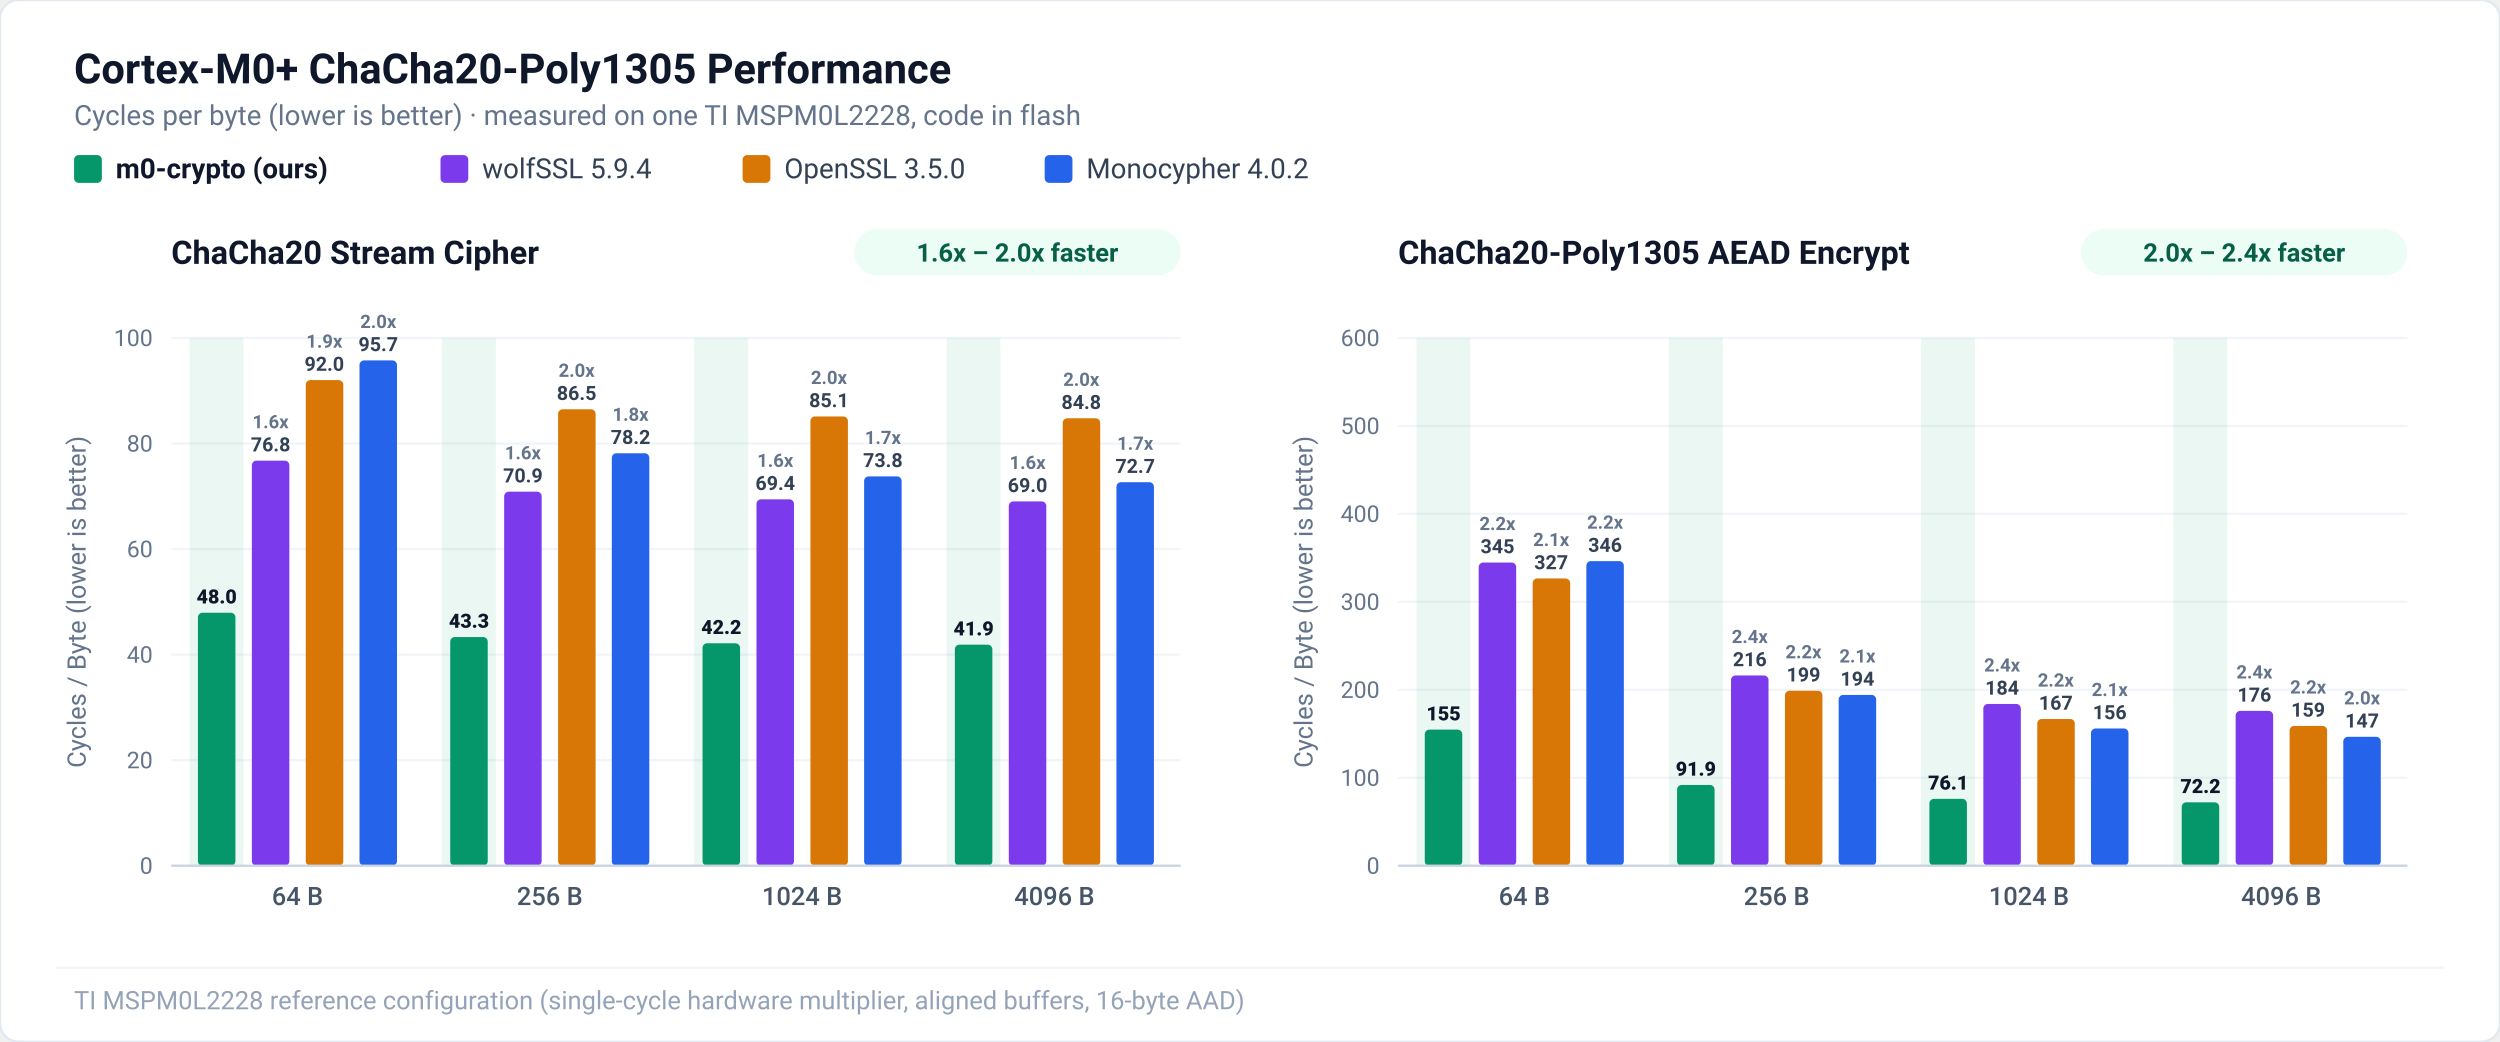
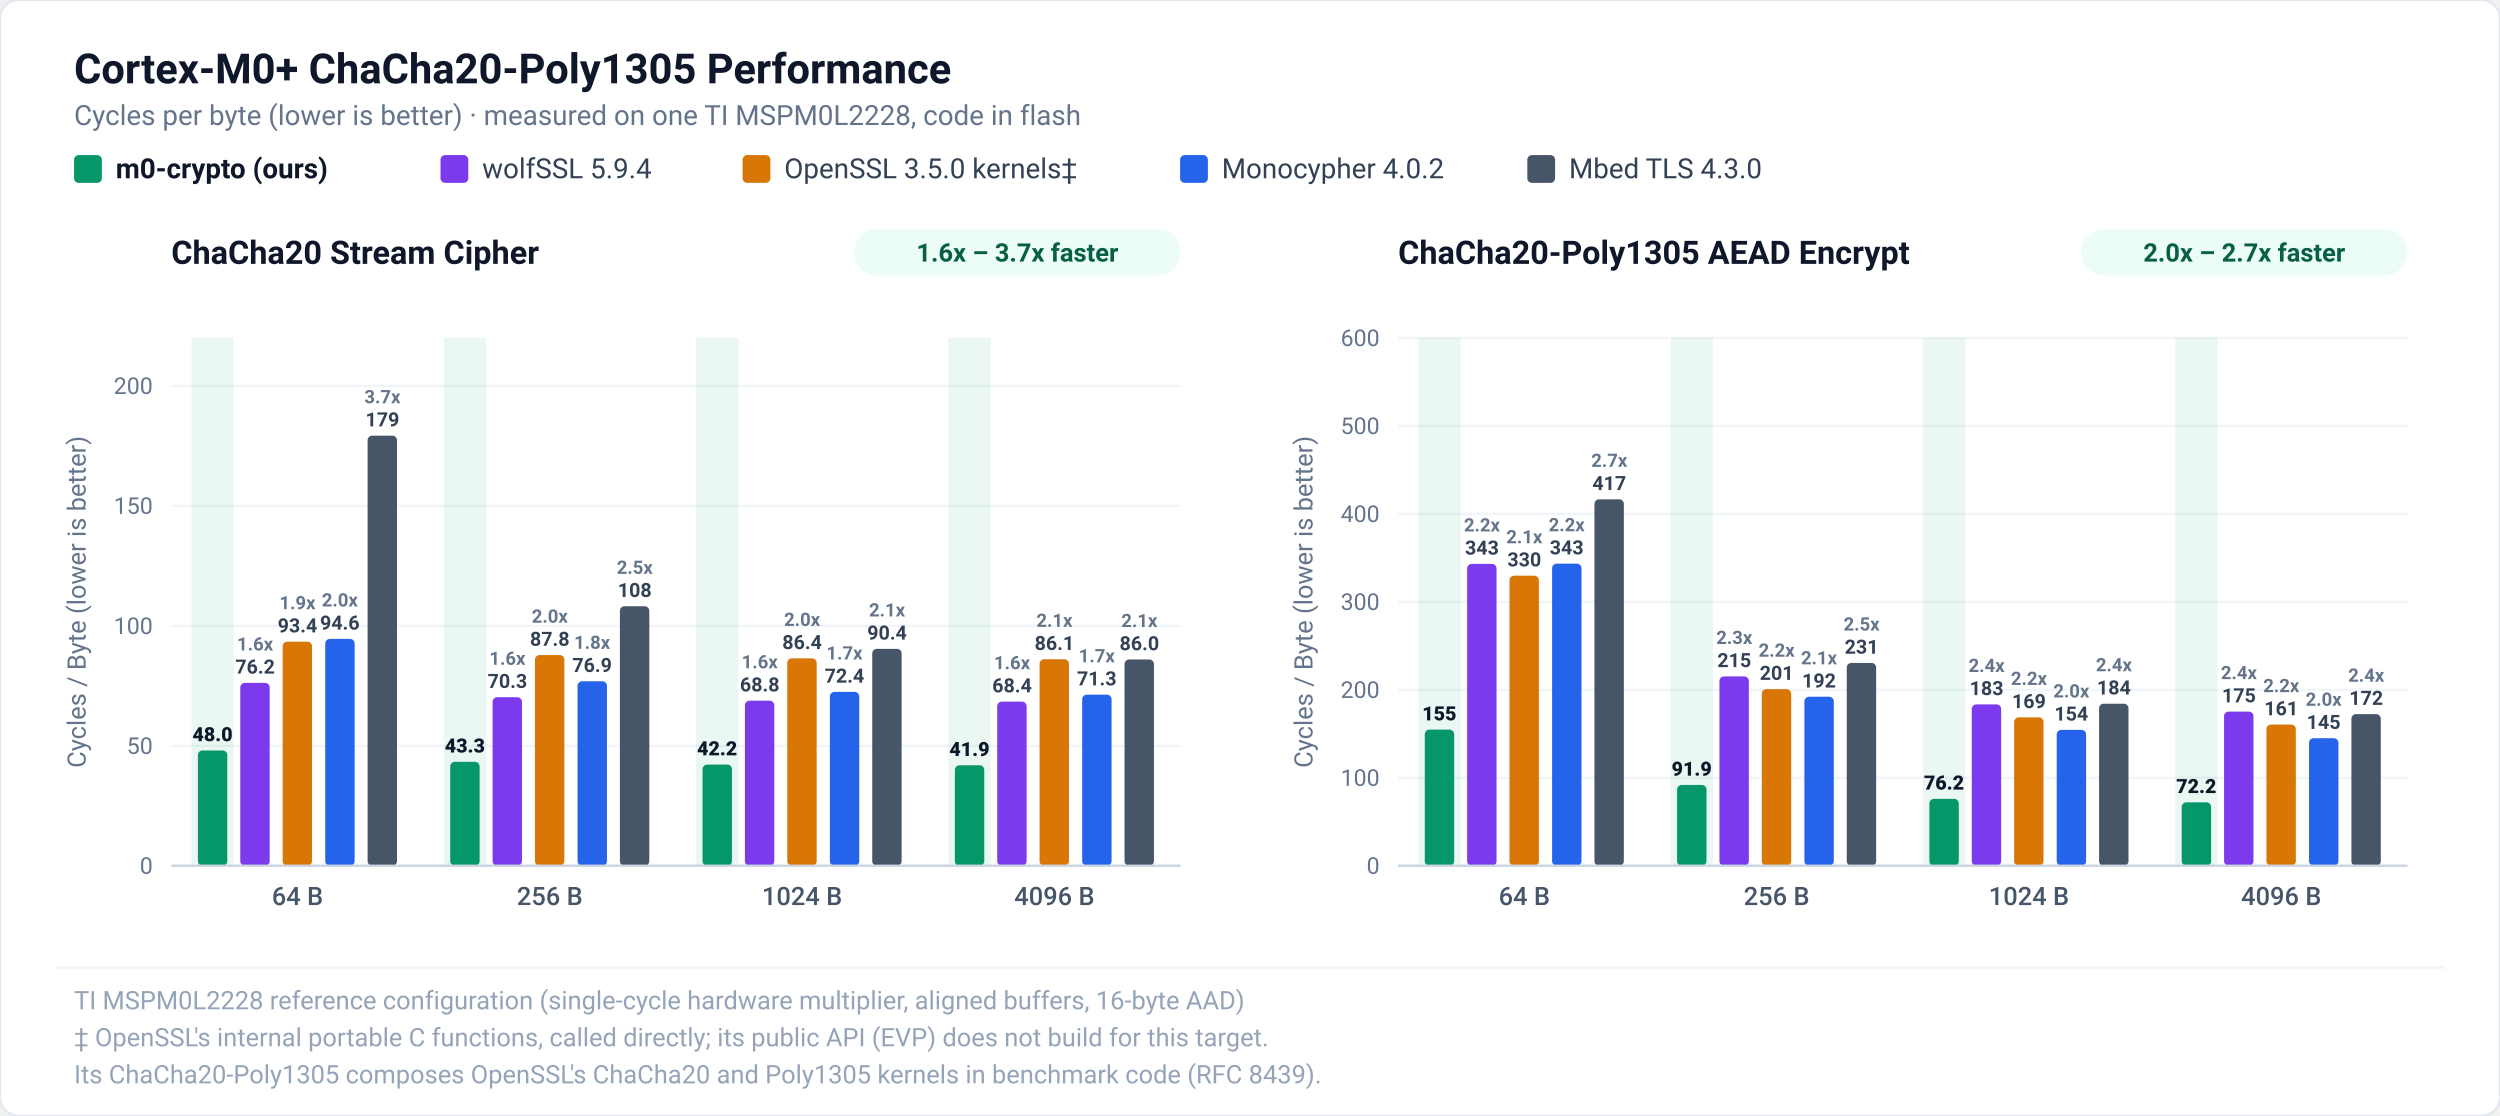
- <svg xmlns="http://www.w3.org/2000/svg" viewBox="0 0 1080 450" width="1080" height="450">
+ <svg xmlns="http://www.w3.org/2000/svg" viewBox="0 0 1080 482" width="1080" height="482">
  <defs />
  <style>
    text { font-family: -apple-system, BlinkMacSystemFont, "Segoe UI", Roboto, Helvetica, Arial, sans-serif; }
  </style>
  <rect width="100%" height="100%" fill="#ffffff" rx="8" stroke="#e2e8f0" stroke-width="1" />
  <text x="32" y="36" font-size="18" font-weight="700" fill="#0f172a">Cortex-M0+ ChaCha20-Poly1305 Performance</text>
  <text x="32" y="54" font-size="12" fill="#64748b">Cycles per byte (lower is better) · measured on one TI MSPM0L2228, code in flash</text>
  <g>
    <rect x="32.0" y="67" width="12" height="12" rx="2" fill="#059669" />
    <text x="50.0" y="77" font-size="12" font-weight="700" fill="#0f172a">m0-crypto (ours)</text>
    <rect x="190.3" y="67" width="12" height="12" rx="2" fill="#7c3aed" />
    <text x="208.3" y="77" font-size="12" font-weight="400" fill="#334155">wolfSSL 5.9.4</text>
    <rect x="320.8" y="67" width="12" height="12" rx="2" fill="#d97706" />
-     <text x="338.8" y="77" font-size="12" font-weight="400" fill="#334155">OpenSSL 3.5.0</text>
-     <rect x="451.3" y="67" width="12" height="12" rx="2" fill="#2563eb" />
-     <text x="469.3" y="77" font-size="12" font-weight="400" fill="#334155">Monocypher 4.0.2</text>
+     <text x="338.8" y="77" font-size="12" font-weight="400" fill="#334155">OpenSSL 3.5.0 kernels‡</text>
+     <rect x="509.8" y="67" width="12" height="12" rx="2" fill="#2563eb" />
+     <text x="527.8" y="77" font-size="12" font-weight="400" fill="#334155">Monocypher 4.0.2</text>
+     <rect x="659.8" y="67" width="12" height="12" rx="2" fill="#475569" />
+     <text x="677.8" y="77" font-size="12" font-weight="400" fill="#334155">Mbed TLS 4.3.0</text>
  </g>
  <g>
    <text x="74.0" y="114.0" font-size="14" font-weight="600" fill="#0f172a">ChaCha20 Stream Cipher</text>
    <rect x="369.0" y="99.0" width="141.0" height="20" rx="10" fill="#ecfdf5" />
-     <text x="439.5" y="113.0" text-anchor="middle" font-size="11" font-weight="600" fill="#065f46">1.6x – 2.0x faster</text>
+     <text x="439.5" y="113.0" text-anchor="middle" font-size="11" font-weight="600" fill="#065f46">1.6x – 3.7x faster</text>
    <line x1="74.0" y1="374.0" x2="510.0" y2="374.0" stroke="#f1f5f9" stroke-width="1" />
    <text x="66.0" y="377.5" text-anchor="end" font-size="10" font-family="monospace" fill="#64748b">0</text>
-     <line x1="74.0" y1="328.4" x2="510.0" y2="328.4" stroke="#f1f5f9" stroke-width="1" />
-     <text x="66.0" y="331.9" text-anchor="end" font-size="10" font-family="monospace" fill="#64748b">20</text>
-     <line x1="74.0" y1="282.8" x2="510.0" y2="282.8" stroke="#f1f5f9" stroke-width="1" />
-     <text x="66.0" y="286.3" text-anchor="end" font-size="10" font-family="monospace" fill="#64748b">40</text>
-     <line x1="74.0" y1="237.2" x2="510.0" y2="237.2" stroke="#f1f5f9" stroke-width="1" />
-     <text x="66.0" y="240.7" text-anchor="end" font-size="10" font-family="monospace" fill="#64748b">60</text>
-     <line x1="74.0" y1="191.6" x2="510.0" y2="191.6" stroke="#f1f5f9" stroke-width="1" />
-     <text x="66.0" y="195.1" text-anchor="end" font-size="10" font-family="monospace" fill="#64748b">80</text>
-     <line x1="74.0" y1="146.0" x2="510.0" y2="146.0" stroke="#f1f5f9" stroke-width="1" />
-     <text x="66.0" y="149.5" text-anchor="end" font-size="10" font-family="monospace" fill="#64748b">100</text>
+     <line x1="74.0" y1="322.2" x2="510.0" y2="322.2" stroke="#f1f5f9" stroke-width="1" />
+     <text x="66.0" y="325.7" text-anchor="end" font-size="10" font-family="monospace" fill="#64748b">50</text>
+     <line x1="74.0" y1="270.4" x2="510.0" y2="270.4" stroke="#f1f5f9" stroke-width="1" />
+     <text x="66.0" y="273.9" text-anchor="end" font-size="10" font-family="monospace" fill="#64748b">100</text>
+     <line x1="74.0" y1="218.5" x2="510.0" y2="218.5" stroke="#f1f5f9" stroke-width="1" />
+     <text x="66.0" y="222.0" text-anchor="end" font-size="10" font-family="monospace" fill="#64748b">150</text>
+     <line x1="74.0" y1="166.7" x2="510.0" y2="166.7" stroke="#f1f5f9" stroke-width="1" />
+     <text x="66.0" y="170.2" text-anchor="end" font-size="10" font-family="monospace" fill="#64748b">200</text>
    <text transform="rotate(-90)" x="-260.0" y="37.0" text-anchor="middle" font-size="11" fill="#64748b">Cycles / Byte (lower is better)</text>
-     <rect x="81.9" y="146.0" width="23.3" height="228.0" fill="#059669" fill-opacity="0.08" />
-     <rect x="85.5" y="264.7" width="16.2" height="109.3" fill="#059669" rx="2" />
-     <text x="93.6" y="260.7" text-anchor="middle" font-size="8.5" font-family="monospace" font-weight="800" fill="#0f172a">48.0</text>
-     <rect x="108.8" y="199.0" width="16.2" height="175.0" fill="#7c3aed" rx="2" />
-     <text x="116.9" y="195.0" text-anchor="middle" font-size="8.5" font-family="monospace" font-weight="600" fill="#334155">76.8</text>
-     <text x="116.9" y="185.0" text-anchor="middle" font-size="8" font-family="monospace" font-weight="700" fill="#64748b">1.6x</text>
-     <rect x="132.1" y="164.2" width="16.2" height="209.8" fill="#d97706" rx="2" />
-     <text x="140.1" y="160.2" text-anchor="middle" font-size="8.5" font-family="monospace" font-weight="600" fill="#334155">92.0</text>
-     <text x="140.1" y="150.2" text-anchor="middle" font-size="8" font-family="monospace" font-weight="700" fill="#64748b">1.9x</text>
-     <rect x="155.3" y="155.7" width="16.2" height="218.3" fill="#2563eb" rx="2" />
-     <text x="163.4" y="151.7" text-anchor="middle" font-size="8.5" font-family="monospace" font-weight="600" fill="#334155">95.7</text>
-     <text x="163.4" y="141.7" text-anchor="middle" font-size="8" font-family="monospace" font-weight="700" fill="#64748b">2.0x</text>
+     <rect x="82.7" y="146.0" width="18.3" height="228.0" fill="#059669" fill-opacity="0.08" />
+     <rect x="85.5" y="324.2" width="12.7" height="49.8" fill="#059669" rx="2" />
+     <text x="91.8" y="320.2" text-anchor="middle" font-size="8.5" font-family="monospace" font-weight="800" fill="#0f172a">48.0</text>
+     <rect x="103.8" y="295.0" width="12.7" height="79.0" fill="#7c3aed" rx="2" />
+     <text x="110.2" y="291.0" text-anchor="middle" font-size="8.5" font-family="monospace" font-weight="600" fill="#334155">76.2</text>
+     <text x="110.2" y="281.0" text-anchor="middle" font-size="8" font-family="monospace" font-weight="700" fill="#64748b">1.6x</text>
+     <rect x="122.1" y="277.2" width="12.7" height="96.8" fill="#d97706" rx="2" />
+     <text x="128.5" y="273.2" text-anchor="middle" font-size="8.5" font-family="monospace" font-weight="600" fill="#334155">93.4</text>
+     <text x="128.5" y="263.2" text-anchor="middle" font-size="8" font-family="monospace" font-weight="700" fill="#64748b">1.9x</text>
+     <rect x="140.5" y="276.0" width="12.7" height="98.0" fill="#2563eb" rx="2" />
+     <text x="146.8" y="272.0" text-anchor="middle" font-size="8.5" font-family="monospace" font-weight="600" fill="#334155">94.6</text>
+     <text x="146.8" y="262.0" text-anchor="middle" font-size="8" font-family="monospace" font-weight="700" fill="#64748b">2.0x</text>
+     <rect x="158.8" y="188.2" width="12.7" height="185.8" fill="#475569" rx="2" />
+     <text x="165.2" y="184.2" text-anchor="middle" font-size="8.5" font-family="monospace" font-weight="600" fill="#334155">179</text>
+     <text x="165.2" y="174.2" text-anchor="middle" font-size="8" font-family="monospace" font-weight="700" fill="#64748b">3.7x</text>
    <text x="128.5" y="391.0" text-anchor="middle" font-size="11" font-weight="500" fill="#475569">64 B</text>
-     <rect x="190.9" y="146.0" width="23.3" height="228.0" fill="#059669" fill-opacity="0.08" />
-     <rect x="194.5" y="275.2" width="16.2" height="98.8" fill="#059669" rx="2" />
-     <text x="202.6" y="271.2" text-anchor="middle" font-size="8.5" font-family="monospace" font-weight="800" fill="#0f172a">43.3</text>
-     <rect x="217.8" y="212.4" width="16.2" height="161.6" fill="#7c3aed" rx="2" />
-     <text x="225.9" y="208.4" text-anchor="middle" font-size="8.5" font-family="monospace" font-weight="600" fill="#334155">70.9</text>
-     <text x="225.9" y="198.4" text-anchor="middle" font-size="8" font-family="monospace" font-weight="700" fill="#64748b">1.6x</text>
-     <rect x="241.1" y="176.8" width="16.2" height="197.2" fill="#d97706" rx="2" />
-     <text x="249.1" y="172.8" text-anchor="middle" font-size="8.5" font-family="monospace" font-weight="600" fill="#334155">86.5</text>
-     <text x="249.1" y="162.8" text-anchor="middle" font-size="8" font-family="monospace" font-weight="700" fill="#64748b">2.0x</text>
-     <rect x="264.3" y="195.8" width="16.2" height="178.2" fill="#2563eb" rx="2" />
-     <text x="272.4" y="191.8" text-anchor="middle" font-size="8.5" font-family="monospace" font-weight="600" fill="#334155">78.2</text>
-     <text x="272.4" y="181.8" text-anchor="middle" font-size="8" font-family="monospace" font-weight="700" fill="#64748b">1.8x</text>
+     <rect x="191.7" y="146.0" width="18.3" height="228.0" fill="#059669" fill-opacity="0.08" />
+     <rect x="194.5" y="329.1" width="12.7" height="44.9" fill="#059669" rx="2" />
+     <text x="200.8" y="325.1" text-anchor="middle" font-size="8.5" font-family="monospace" font-weight="800" fill="#0f172a">43.3</text>
+     <rect x="212.8" y="301.2" width="12.7" height="72.8" fill="#7c3aed" rx="2" />
+     <text x="219.2" y="297.2" text-anchor="middle" font-size="8.5" font-family="monospace" font-weight="600" fill="#334155">70.3</text>
+     <text x="219.2" y="287.2" text-anchor="middle" font-size="8" font-family="monospace" font-weight="700" fill="#64748b">1.6x</text>
+     <rect x="231.1" y="283.0" width="12.7" height="91.0" fill="#d97706" rx="2" />
+     <text x="237.5" y="279.0" text-anchor="middle" font-size="8.5" font-family="monospace" font-weight="600" fill="#334155">87.8</text>
+     <text x="237.5" y="269.0" text-anchor="middle" font-size="8" font-family="monospace" font-weight="700" fill="#64748b">2.0x</text>
+     <rect x="249.5" y="294.3" width="12.7" height="79.7" fill="#2563eb" rx="2" />
+     <text x="255.8" y="290.3" text-anchor="middle" font-size="8.5" font-family="monospace" font-weight="600" fill="#334155">76.9</text>
+     <text x="255.8" y="280.3" text-anchor="middle" font-size="8" font-family="monospace" font-weight="700" fill="#64748b">1.8x</text>
+     <rect x="267.8" y="261.9" width="12.7" height="112.1" fill="#475569" rx="2" />
+     <text x="274.2" y="257.9" text-anchor="middle" font-size="8.5" font-family="monospace" font-weight="600" fill="#334155">108</text>
+     <text x="274.2" y="247.9" text-anchor="middle" font-size="8" font-family="monospace" font-weight="700" fill="#64748b">2.5x</text>
    <text x="237.5" y="391.0" text-anchor="middle" font-size="11" font-weight="500" fill="#475569">256 B</text>
-     <rect x="299.9" y="146.0" width="23.3" height="228.0" fill="#059669" fill-opacity="0.08" />
-     <rect x="303.5" y="277.9" width="16.2" height="96.1" fill="#059669" rx="2" />
-     <text x="311.6" y="273.9" text-anchor="middle" font-size="8.5" font-family="monospace" font-weight="800" fill="#0f172a">42.2</text>
-     <rect x="326.8" y="215.7" width="16.2" height="158.3" fill="#7c3aed" rx="2" />
-     <text x="334.9" y="211.7" text-anchor="middle" font-size="8.5" font-family="monospace" font-weight="600" fill="#334155">69.4</text>
-     <text x="334.9" y="201.7" text-anchor="middle" font-size="8" font-family="monospace" font-weight="700" fill="#64748b">1.6x</text>
-     <rect x="350.1" y="179.9" width="16.2" height="194.1" fill="#d97706" rx="2" />
-     <text x="358.1" y="175.9" text-anchor="middle" font-size="8.5" font-family="monospace" font-weight="600" fill="#334155">85.1</text>
-     <text x="358.1" y="165.9" text-anchor="middle" font-size="8" font-family="monospace" font-weight="700" fill="#64748b">2.0x</text>
-     <rect x="373.3" y="205.8" width="16.2" height="168.2" fill="#2563eb" rx="2" />
-     <text x="381.4" y="201.8" text-anchor="middle" font-size="8.5" font-family="monospace" font-weight="600" fill="#334155">73.8</text>
-     <text x="381.4" y="191.8" text-anchor="middle" font-size="8" font-family="monospace" font-weight="700" fill="#64748b">1.7x</text>
+     <rect x="300.7" y="146.0" width="18.3" height="228.0" fill="#059669" fill-opacity="0.08" />
+     <rect x="303.5" y="330.3" width="12.7" height="43.7" fill="#059669" rx="2" />
+     <text x="309.8" y="326.3" text-anchor="middle" font-size="8.5" font-family="monospace" font-weight="800" fill="#0f172a">42.2</text>
+     <rect x="321.8" y="302.7" width="12.7" height="71.3" fill="#7c3aed" rx="2" />
+     <text x="328.2" y="298.7" text-anchor="middle" font-size="8.5" font-family="monospace" font-weight="600" fill="#334155">68.8</text>
+     <text x="328.2" y="288.7" text-anchor="middle" font-size="8" font-family="monospace" font-weight="700" fill="#64748b">1.6x</text>
+     <rect x="340.1" y="284.4" width="12.7" height="89.6" fill="#d97706" rx="2" />
+     <text x="346.5" y="280.4" text-anchor="middle" font-size="8.5" font-family="monospace" font-weight="600" fill="#334155">86.4</text>
+     <text x="346.5" y="270.4" text-anchor="middle" font-size="8" font-family="monospace" font-weight="700" fill="#64748b">2.0x</text>
+     <rect x="358.5" y="298.9" width="12.7" height="75.1" fill="#2563eb" rx="2" />
+     <text x="364.8" y="294.9" text-anchor="middle" font-size="8.5" font-family="monospace" font-weight="600" fill="#334155">72.4</text>
+     <text x="364.8" y="284.9" text-anchor="middle" font-size="8" font-family="monospace" font-weight="700" fill="#64748b">1.7x</text>
+     <rect x="376.8" y="280.3" width="12.7" height="93.7" fill="#475569" rx="2" />
+     <text x="383.2" y="276.3" text-anchor="middle" font-size="8.5" font-family="monospace" font-weight="600" fill="#334155">90.4</text>
+     <text x="383.2" y="266.3" text-anchor="middle" font-size="8" font-family="monospace" font-weight="700" fill="#64748b">2.1x</text>
    <text x="346.5" y="391.0" text-anchor="middle" font-size="11" font-weight="500" fill="#475569">1024 B</text>
-     <rect x="408.9" y="146.0" width="23.3" height="228.0" fill="#059669" fill-opacity="0.08" />
-     <rect x="412.5" y="278.5" width="16.2" height="95.5" fill="#059669" rx="2" />
-     <text x="420.6" y="274.5" text-anchor="middle" font-size="8.5" font-family="monospace" font-weight="800" fill="#0f172a">41.9</text>
-     <rect x="435.8" y="216.6" width="16.2" height="157.4" fill="#7c3aed" rx="2" />
-     <text x="443.9" y="212.6" text-anchor="middle" font-size="8.5" font-family="monospace" font-weight="600" fill="#334155">69.0</text>
-     <text x="443.9" y="202.6" text-anchor="middle" font-size="8" font-family="monospace" font-weight="700" fill="#64748b">1.6x</text>
-     <rect x="459.1" y="180.7" width="16.2" height="193.3" fill="#d97706" rx="2" />
-     <text x="467.1" y="176.7" text-anchor="middle" font-size="8.5" font-family="monospace" font-weight="600" fill="#334155">84.8</text>
-     <text x="467.1" y="166.7" text-anchor="middle" font-size="8" font-family="monospace" font-weight="700" fill="#64748b">2.0x</text>
-     <rect x="482.3" y="208.3" width="16.2" height="165.7" fill="#2563eb" rx="2" />
-     <text x="490.4" y="204.3" text-anchor="middle" font-size="8.5" font-family="monospace" font-weight="600" fill="#334155">72.7</text>
-     <text x="490.4" y="194.3" text-anchor="middle" font-size="8" font-family="monospace" font-weight="700" fill="#64748b">1.7x</text>
+     <rect x="409.7" y="146.0" width="18.3" height="228.0" fill="#059669" fill-opacity="0.08" />
+     <rect x="412.5" y="330.6" width="12.7" height="43.4" fill="#059669" rx="2" />
+     <text x="418.8" y="326.6" text-anchor="middle" font-size="8.5" font-family="monospace" font-weight="800" fill="#0f172a">41.9</text>
+     <rect x="430.8" y="303.1" width="12.7" height="70.9" fill="#7c3aed" rx="2" />
+     <text x="437.2" y="299.1" text-anchor="middle" font-size="8.5" font-family="monospace" font-weight="600" fill="#334155">68.4</text>
+     <text x="437.2" y="289.1" text-anchor="middle" font-size="8" font-family="monospace" font-weight="700" fill="#64748b">1.6x</text>
+     <rect x="449.1" y="284.8" width="12.7" height="89.2" fill="#d97706" rx="2" />
+     <text x="455.5" y="280.8" text-anchor="middle" font-size="8.5" font-family="monospace" font-weight="600" fill="#334155">86.1</text>
+     <text x="455.5" y="270.8" text-anchor="middle" font-size="8" font-family="monospace" font-weight="700" fill="#64748b">2.1x</text>
+     <rect x="467.5" y="300.1" width="12.7" height="73.9" fill="#2563eb" rx="2" />
+     <text x="473.8" y="296.1" text-anchor="middle" font-size="8.5" font-family="monospace" font-weight="600" fill="#334155">71.3</text>
+     <text x="473.8" y="286.1" text-anchor="middle" font-size="8" font-family="monospace" font-weight="700" fill="#64748b">1.7x</text>
+     <rect x="485.8" y="284.9" width="12.7" height="89.1" fill="#475569" rx="2" />
+     <text x="492.2" y="280.9" text-anchor="middle" font-size="8.5" font-family="monospace" font-weight="600" fill="#334155">86.0</text>
+     <text x="492.2" y="270.9" text-anchor="middle" font-size="8" font-family="monospace" font-weight="700" fill="#64748b">2.1x</text>
    <text x="455.5" y="391.0" text-anchor="middle" font-size="11" font-weight="500" fill="#475569">4096 B</text>
    <line x1="74.0" y1="374.0" x2="510.0" y2="374.0" stroke="#cbd5e1" stroke-width="1" />
  </g>
  <g>
    <text x="604.0" y="114.0" font-size="14" font-weight="600" fill="#0f172a">ChaCha20-Poly1305 AEAD Encrypt</text>
    <rect x="899.0" y="99.0" width="141.0" height="20" rx="10" fill="#ecfdf5" />
-     <text x="969.5" y="113.0" text-anchor="middle" font-size="11" font-weight="600" fill="#065f46">2.0x – 2.4x faster</text>
+     <text x="969.5" y="113.0" text-anchor="middle" font-size="11" font-weight="600" fill="#065f46">2.0x – 2.7x faster</text>
    <line x1="604.0" y1="374.0" x2="1040.0" y2="374.0" stroke="#f1f5f9" stroke-width="1" />
    <text x="596.0" y="377.5" text-anchor="end" font-size="10" font-family="monospace" fill="#64748b">0</text>
    <line x1="604.0" y1="336.0" x2="1040.0" y2="336.0" stroke="#f1f5f9" stroke-width="1" />
    <text x="596.0" y="339.5" text-anchor="end" font-size="10" font-family="monospace" fill="#64748b">100</text>
    <line x1="604.0" y1="298.0" x2="1040.0" y2="298.0" stroke="#f1f5f9" stroke-width="1" />
    <text x="596.0" y="301.5" text-anchor="end" font-size="10" font-family="monospace" fill="#64748b">200</text>
    <line x1="604.0" y1="260.0" x2="1040.0" y2="260.0" stroke="#f1f5f9" stroke-width="1" />
    <text x="596.0" y="263.5" text-anchor="end" font-size="10" font-family="monospace" fill="#64748b">300</text>
    <line x1="604.0" y1="222.0" x2="1040.0" y2="222.0" stroke="#f1f5f9" stroke-width="1" />
    <text x="596.0" y="225.5" text-anchor="end" font-size="10" font-family="monospace" fill="#64748b">400</text>
    <line x1="604.0" y1="184.0" x2="1040.0" y2="184.0" stroke="#f1f5f9" stroke-width="1" />
    <text x="596.0" y="187.5" text-anchor="end" font-size="10" font-family="monospace" fill="#64748b">500</text>
    <line x1="604.0" y1="146.0" x2="1040.0" y2="146.0" stroke="#f1f5f9" stroke-width="1" />
    <text x="596.0" y="149.5" text-anchor="end" font-size="10" font-family="monospace" fill="#64748b">600</text>
    <text transform="rotate(-90)" x="-260.0" y="567.0" text-anchor="middle" font-size="11" fill="#64748b">Cycles / Byte (lower is better)</text>
-     <rect x="611.9" y="146.0" width="23.3" height="228.0" fill="#059669" fill-opacity="0.08" />
-     <rect x="615.5" y="315.2" width="16.2" height="58.8" fill="#059669" rx="2" />
-     <text x="623.6" y="311.2" text-anchor="middle" font-size="8.5" font-family="monospace" font-weight="800" fill="#0f172a">155</text>
-     <rect x="638.8" y="243.0" width="16.2" height="131.0" fill="#7c3aed" rx="2" />
-     <text x="646.9" y="239.0" text-anchor="middle" font-size="8.5" font-family="monospace" font-weight="600" fill="#334155">345</text>
-     <text x="646.9" y="229.0" text-anchor="middle" font-size="8" font-family="monospace" font-weight="700" fill="#64748b">2.2x</text>
-     <rect x="662.1" y="249.9" width="16.2" height="124.1" fill="#d97706" rx="2" />
-     <text x="670.1" y="245.9" text-anchor="middle" font-size="8.5" font-family="monospace" font-weight="600" fill="#334155">327</text>
-     <text x="670.1" y="235.9" text-anchor="middle" font-size="8" font-family="monospace" font-weight="700" fill="#64748b">2.1x</text>
-     <rect x="685.3" y="242.4" width="16.2" height="131.6" fill="#2563eb" rx="2" />
-     <text x="693.4" y="238.4" text-anchor="middle" font-size="8.5" font-family="monospace" font-weight="600" fill="#334155">346</text>
-     <text x="693.4" y="228.4" text-anchor="middle" font-size="8" font-family="monospace" font-weight="700" fill="#64748b">2.2x</text>
+     <rect x="612.7" y="146.0" width="18.3" height="228.0" fill="#059669" fill-opacity="0.08" />
+     <rect x="615.5" y="315.2" width="12.7" height="58.8" fill="#059669" rx="2" />
+     <text x="621.8" y="311.2" text-anchor="middle" font-size="8.5" font-family="monospace" font-weight="800" fill="#0f172a">155</text>
+     <rect x="633.8" y="243.6" width="12.7" height="130.4" fill="#7c3aed" rx="2" />
+     <text x="640.2" y="239.6" text-anchor="middle" font-size="8.5" font-family="monospace" font-weight="600" fill="#334155">343</text>
+     <text x="640.2" y="229.6" text-anchor="middle" font-size="8" font-family="monospace" font-weight="700" fill="#64748b">2.2x</text>
+     <rect x="652.1" y="248.7" width="12.7" height="125.3" fill="#d97706" rx="2" />
+     <text x="658.5" y="244.7" text-anchor="middle" font-size="8.5" font-family="monospace" font-weight="600" fill="#334155">330</text>
+     <text x="658.5" y="234.7" text-anchor="middle" font-size="8" font-family="monospace" font-weight="700" fill="#64748b">2.1x</text>
+     <rect x="670.5" y="243.5" width="12.7" height="130.5" fill="#2563eb" rx="2" />
+     <text x="676.8" y="239.5" text-anchor="middle" font-size="8.5" font-family="monospace" font-weight="600" fill="#334155">343</text>
+     <text x="676.8" y="229.5" text-anchor="middle" font-size="8" font-family="monospace" font-weight="700" fill="#64748b">2.2x</text>
+     <rect x="688.8" y="215.7" width="12.7" height="158.3" fill="#475569" rx="2" />
+     <text x="695.2" y="211.7" text-anchor="middle" font-size="8.5" font-family="monospace" font-weight="600" fill="#334155">417</text>
+     <text x="695.2" y="201.7" text-anchor="middle" font-size="8" font-family="monospace" font-weight="700" fill="#64748b">2.7x</text>
    <text x="658.5" y="391.0" text-anchor="middle" font-size="11" font-weight="500" fill="#475569">64 B</text>
-     <rect x="720.9" y="146.0" width="23.3" height="228.0" fill="#059669" fill-opacity="0.08" />
-     <rect x="724.5" y="339.1" width="16.2" height="34.9" fill="#059669" rx="2" />
-     <text x="732.6" y="335.1" text-anchor="middle" font-size="8.5" font-family="monospace" font-weight="800" fill="#0f172a">91.9</text>
-     <rect x="747.8" y="291.8" width="16.2" height="82.2" fill="#7c3aed" rx="2" />
-     <text x="755.9" y="287.8" text-anchor="middle" font-size="8.5" font-family="monospace" font-weight="600" fill="#334155">216</text>
-     <text x="755.9" y="277.8" text-anchor="middle" font-size="8" font-family="monospace" font-weight="700" fill="#64748b">2.4x</text>
-     <rect x="771.1" y="298.4" width="16.2" height="75.6" fill="#d97706" rx="2" />
-     <text x="779.1" y="294.4" text-anchor="middle" font-size="8.5" font-family="monospace" font-weight="600" fill="#334155">199</text>
-     <text x="779.1" y="284.4" text-anchor="middle" font-size="8" font-family="monospace" font-weight="700" fill="#64748b">2.2x</text>
-     <rect x="794.3" y="300.2" width="16.2" height="73.8" fill="#2563eb" rx="2" />
-     <text x="802.4" y="296.2" text-anchor="middle" font-size="8.5" font-family="monospace" font-weight="600" fill="#334155">194</text>
-     <text x="802.4" y="286.2" text-anchor="middle" font-size="8" font-family="monospace" font-weight="700" fill="#64748b">2.1x</text>
+     <rect x="721.7" y="146.0" width="18.3" height="228.0" fill="#059669" fill-opacity="0.08" />
+     <rect x="724.5" y="339.1" width="12.7" height="34.9" fill="#059669" rx="2" />
+     <text x="730.8" y="335.1" text-anchor="middle" font-size="8.5" font-family="monospace" font-weight="800" fill="#0f172a">91.9</text>
+     <rect x="742.8" y="292.2" width="12.7" height="81.8" fill="#7c3aed" rx="2" />
+     <text x="749.2" y="288.2" text-anchor="middle" font-size="8.5" font-family="monospace" font-weight="600" fill="#334155">215</text>
+     <text x="749.2" y="278.2" text-anchor="middle" font-size="8" font-family="monospace" font-weight="700" fill="#64748b">2.3x</text>
+     <rect x="761.1" y="297.7" width="12.7" height="76.3" fill="#d97706" rx="2" />
+     <text x="767.5" y="293.7" text-anchor="middle" font-size="8.5" font-family="monospace" font-weight="600" fill="#334155">201</text>
+     <text x="767.5" y="283.7" text-anchor="middle" font-size="8" font-family="monospace" font-weight="700" fill="#64748b">2.2x</text>
+     <rect x="779.5" y="301.0" width="12.7" height="73.0" fill="#2563eb" rx="2" />
+     <text x="785.8" y="297.0" text-anchor="middle" font-size="8.5" font-family="monospace" font-weight="600" fill="#334155">192</text>
+     <text x="785.8" y="287.0" text-anchor="middle" font-size="8" font-family="monospace" font-weight="700" fill="#64748b">2.1x</text>
+     <rect x="797.8" y="286.4" width="12.7" height="87.6" fill="#475569" rx="2" />
+     <text x="804.2" y="282.4" text-anchor="middle" font-size="8.5" font-family="monospace" font-weight="600" fill="#334155">231</text>
+     <text x="804.2" y="272.4" text-anchor="middle" font-size="8" font-family="monospace" font-weight="700" fill="#64748b">2.5x</text>
    <text x="767.5" y="391.0" text-anchor="middle" font-size="11" font-weight="500" fill="#475569">256 B</text>
-     <rect x="829.9" y="146.0" width="23.3" height="228.0" fill="#059669" fill-opacity="0.08" />
-     <rect x="833.5" y="345.1" width="16.2" height="28.9" fill="#059669" rx="2" />
-     <text x="841.6" y="341.1" text-anchor="middle" font-size="8.5" font-family="monospace" font-weight="800" fill="#0f172a">76.1</text>
-     <rect x="856.8" y="304.1" width="16.2" height="69.9" fill="#7c3aed" rx="2" />
-     <text x="864.9" y="300.1" text-anchor="middle" font-size="8.5" font-family="monospace" font-weight="600" fill="#334155">184</text>
-     <text x="864.9" y="290.1" text-anchor="middle" font-size="8" font-family="monospace" font-weight="700" fill="#64748b">2.4x</text>
-     <rect x="880.1" y="310.6" width="16.2" height="63.4" fill="#d97706" rx="2" />
-     <text x="888.1" y="306.6" text-anchor="middle" font-size="8.5" font-family="monospace" font-weight="600" fill="#334155">167</text>
-     <text x="888.1" y="296.6" text-anchor="middle" font-size="8" font-family="monospace" font-weight="700" fill="#64748b">2.2x</text>
-     <rect x="903.3" y="314.7" width="16.2" height="59.3" fill="#2563eb" rx="2" />
-     <text x="911.4" y="310.7" text-anchor="middle" font-size="8.5" font-family="monospace" font-weight="600" fill="#334155">156</text>
-     <text x="911.4" y="300.7" text-anchor="middle" font-size="8" font-family="monospace" font-weight="700" fill="#64748b">2.1x</text>
+     <rect x="830.7" y="146.0" width="18.3" height="228.0" fill="#059669" fill-opacity="0.08" />
+     <rect x="833.5" y="345.1" width="12.7" height="28.9" fill="#059669" rx="2" />
+     <text x="839.8" y="341.1" text-anchor="middle" font-size="8.5" font-family="monospace" font-weight="800" fill="#0f172a">76.2</text>
+     <rect x="851.8" y="304.3" width="12.7" height="69.7" fill="#7c3aed" rx="2" />
+     <text x="858.2" y="300.3" text-anchor="middle" font-size="8.5" font-family="monospace" font-weight="600" fill="#334155">183</text>
+     <text x="858.2" y="290.3" text-anchor="middle" font-size="8" font-family="monospace" font-weight="700" fill="#64748b">2.4x</text>
+     <rect x="870.1" y="309.9" width="12.7" height="64.1" fill="#d97706" rx="2" />
+     <text x="876.5" y="305.9" text-anchor="middle" font-size="8.5" font-family="monospace" font-weight="600" fill="#334155">169</text>
+     <text x="876.5" y="295.9" text-anchor="middle" font-size="8" font-family="monospace" font-weight="700" fill="#64748b">2.2x</text>
+     <rect x="888.5" y="315.3" width="12.7" height="58.7" fill="#2563eb" rx="2" />
+     <text x="894.8" y="311.3" text-anchor="middle" font-size="8.5" font-family="monospace" font-weight="600" fill="#334155">154</text>
+     <text x="894.8" y="301.3" text-anchor="middle" font-size="8" font-family="monospace" font-weight="700" fill="#64748b">2.0x</text>
+     <rect x="906.8" y="304.0" width="12.7" height="70.0" fill="#475569" rx="2" />
+     <text x="913.2" y="300.0" text-anchor="middle" font-size="8.5" font-family="monospace" font-weight="600" fill="#334155">184</text>
+     <text x="913.2" y="290.0" text-anchor="middle" font-size="8" font-family="monospace" font-weight="700" fill="#64748b">2.4x</text>
    <text x="876.5" y="391.0" text-anchor="middle" font-size="11" font-weight="500" fill="#475569">1024 B</text>
-     <rect x="938.9" y="146.0" width="23.3" height="228.0" fill="#059669" fill-opacity="0.08" />
-     <rect x="942.5" y="346.6" width="16.2" height="27.4" fill="#059669" rx="2" />
-     <text x="950.6" y="342.6" text-anchor="middle" font-size="8.5" font-family="monospace" font-weight="800" fill="#0f172a">72.2</text>
-     <rect x="965.8" y="307.1" width="16.2" height="66.9" fill="#7c3aed" rx="2" />
-     <text x="973.9" y="303.1" text-anchor="middle" font-size="8.5" font-family="monospace" font-weight="600" fill="#334155">176</text>
-     <text x="973.9" y="293.1" text-anchor="middle" font-size="8" font-family="monospace" font-weight="700" fill="#64748b">2.4x</text>
-     <rect x="989.1" y="313.6" width="16.2" height="60.4" fill="#d97706" rx="2" />
-     <text x="997.1" y="309.6" text-anchor="middle" font-size="8.5" font-family="monospace" font-weight="600" fill="#334155">159</text>
-     <text x="997.1" y="299.6" text-anchor="middle" font-size="8" font-family="monospace" font-weight="700" fill="#64748b">2.2x</text>
-     <rect x="1012.3" y="318.3" width="16.2" height="55.7" fill="#2563eb" rx="2" />
-     <text x="1020.4" y="314.3" text-anchor="middle" font-size="8.5" font-family="monospace" font-weight="600" fill="#334155">147</text>
-     <text x="1020.4" y="304.3" text-anchor="middle" font-size="8" font-family="monospace" font-weight="700" fill="#64748b">2.0x</text>
+     <rect x="939.7" y="146.0" width="18.3" height="228.0" fill="#059669" fill-opacity="0.08" />
+     <rect x="942.5" y="346.6" width="12.7" height="27.4" fill="#059669" rx="2" />
+     <text x="948.8" y="342.6" text-anchor="middle" font-size="8.5" font-family="monospace" font-weight="800" fill="#0f172a">72.2</text>
+     <rect x="960.8" y="307.4" width="12.7" height="66.6" fill="#7c3aed" rx="2" />
+     <text x="967.2" y="303.4" text-anchor="middle" font-size="8.5" font-family="monospace" font-weight="600" fill="#334155">175</text>
+     <text x="967.2" y="293.4" text-anchor="middle" font-size="8" font-family="monospace" font-weight="700" fill="#64748b">2.4x</text>
+     <rect x="979.1" y="313.0" width="12.7" height="61.0" fill="#d97706" rx="2" />
+     <text x="985.5" y="309.0" text-anchor="middle" font-size="8.5" font-family="monospace" font-weight="600" fill="#334155">161</text>
+     <text x="985.5" y="299.0" text-anchor="middle" font-size="8" font-family="monospace" font-weight="700" fill="#64748b">2.2x</text>
+     <rect x="997.5" y="318.9" width="12.7" height="55.1" fill="#2563eb" rx="2" />
+     <text x="1003.8" y="314.9" text-anchor="middle" font-size="8.5" font-family="monospace" font-weight="600" fill="#334155">145</text>
+     <text x="1003.8" y="304.9" text-anchor="middle" font-size="8" font-family="monospace" font-weight="700" fill="#64748b">2.0x</text>
+     <rect x="1015.8" y="308.5" width="12.7" height="65.5" fill="#475569" rx="2" />
+     <text x="1022.2" y="304.5" text-anchor="middle" font-size="8.5" font-family="monospace" font-weight="600" fill="#334155">172</text>
+     <text x="1022.2" y="294.5" text-anchor="middle" font-size="8" font-family="monospace" font-weight="700" fill="#64748b">2.4x</text>
    <text x="985.5" y="391.0" text-anchor="middle" font-size="11" font-weight="500" fill="#475569">4096 B</text>
    <line x1="604.0" y1="374.0" x2="1040.0" y2="374.0" stroke="#cbd5e1" stroke-width="1" />
  </g>
  <line x1="24" y1="418" x2="1056" y2="418" stroke="#f1f5f9" stroke-width="1" />
  <text x="32" y="436" font-size="11" fill="#94a3b8">TI MSPM0L2228 reference configuration (single-cycle hardware multiplier, aligned buffers, 16-byte AAD)</text>
+   <text x="32" y="452" font-size="11" fill="#94a3b8">‡ OpenSSL's internal portable C functions, called directly; its public API (EVP) does not build for this target.</text>
+   <text x="32" y="468" font-size="11" fill="#94a3b8">   Its ChaCha20-Poly1305 composes OpenSSL's ChaCha20 and Poly1305 kernels in benchmark code (RFC 8439).</text>
</svg>
